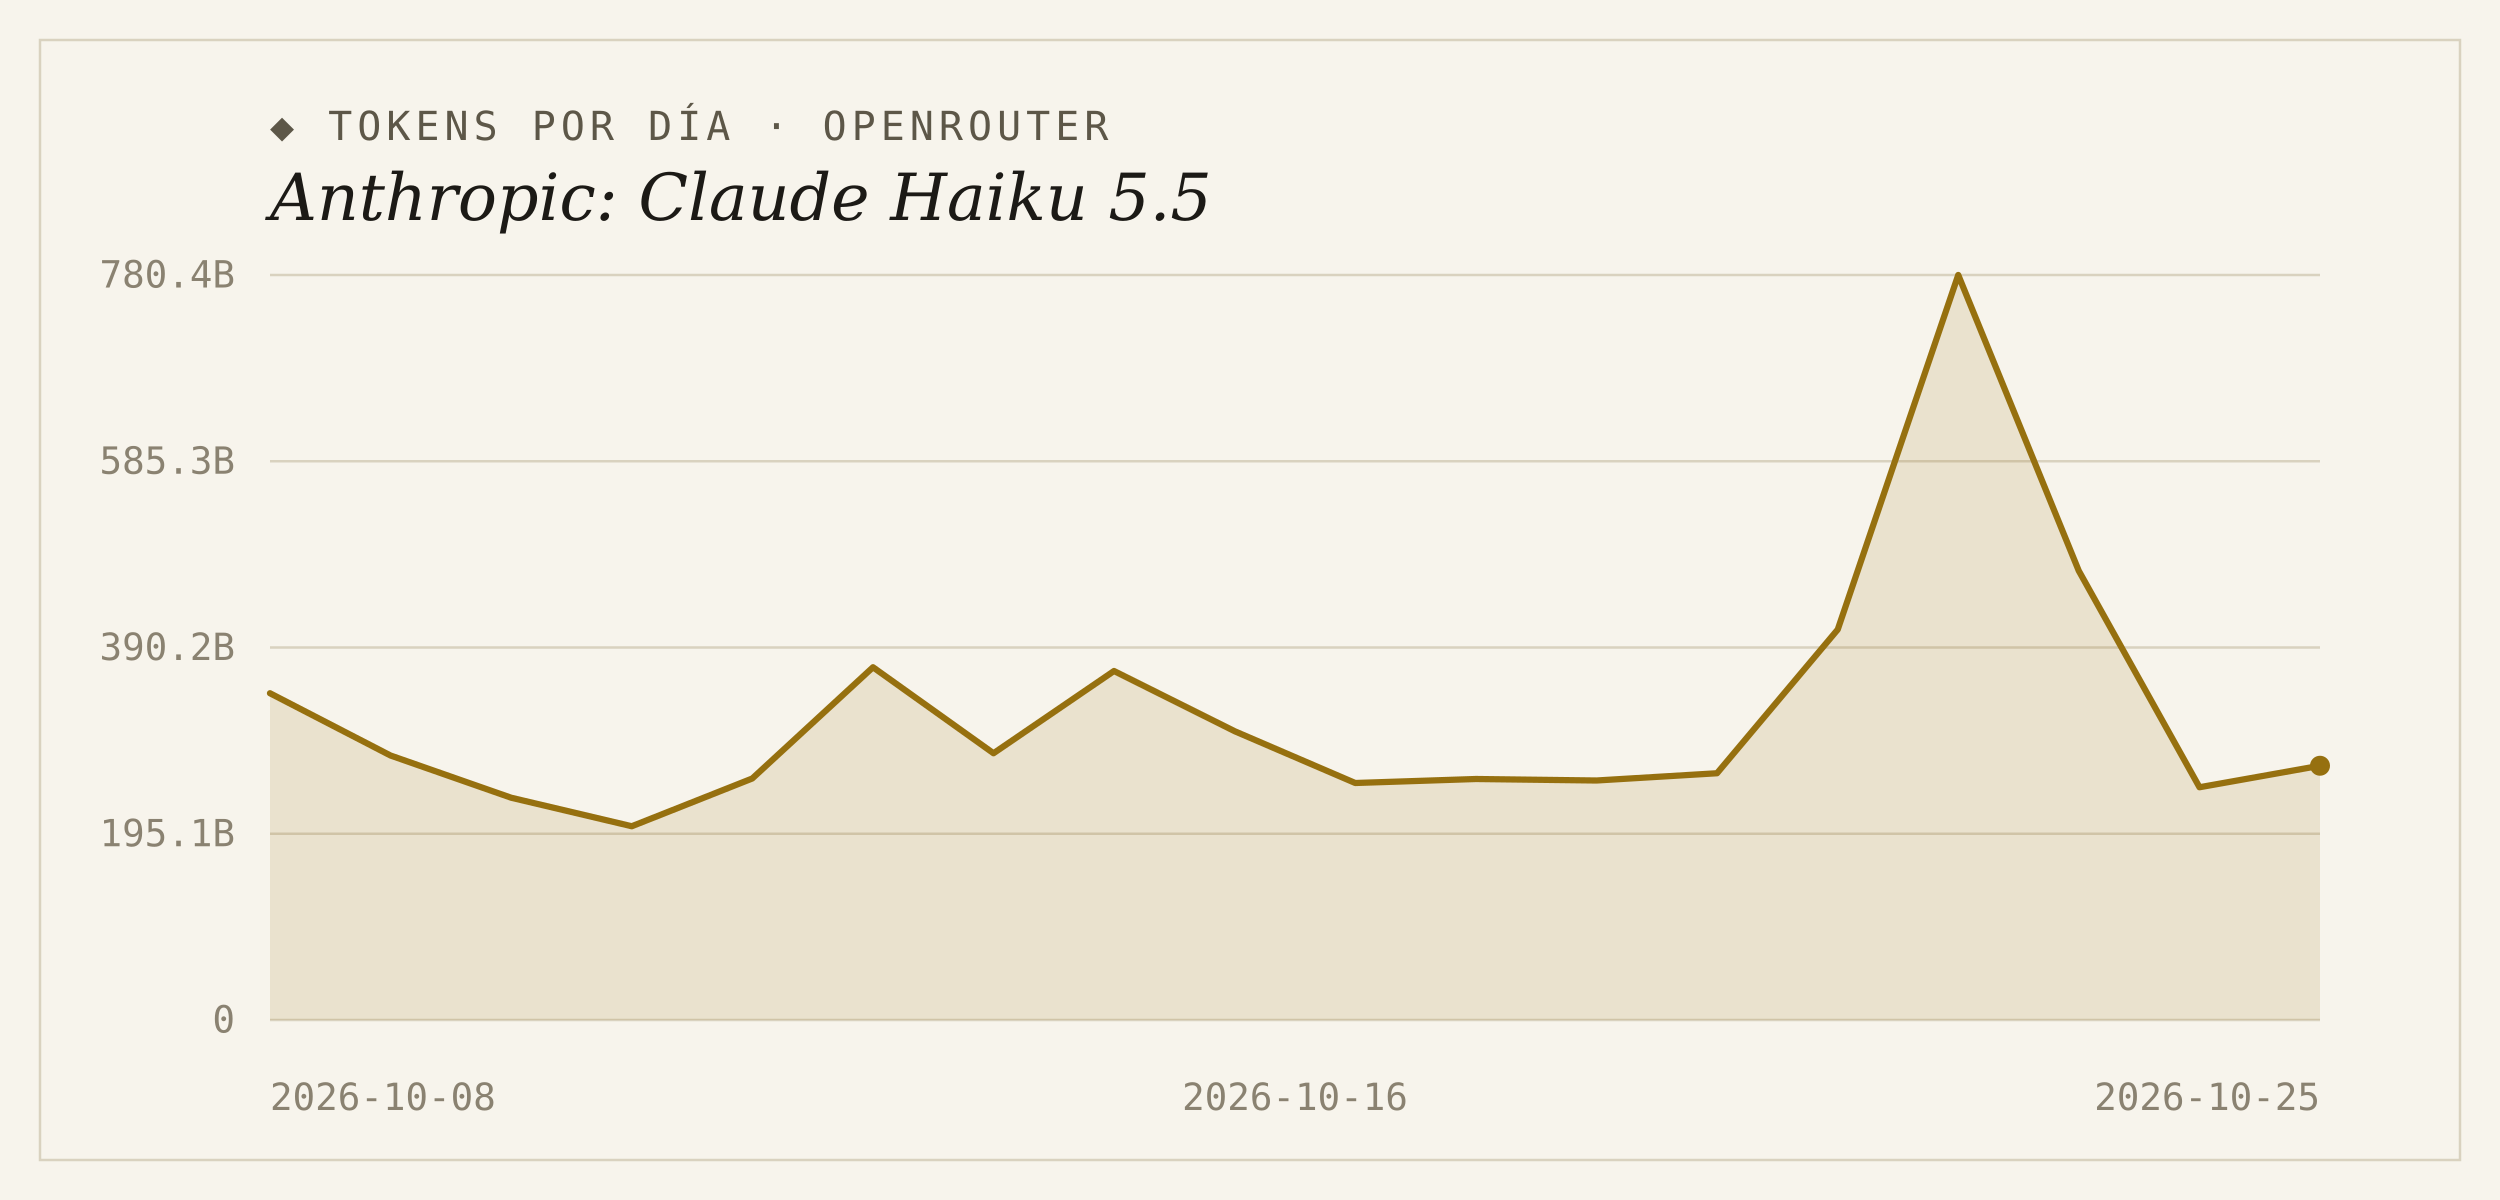
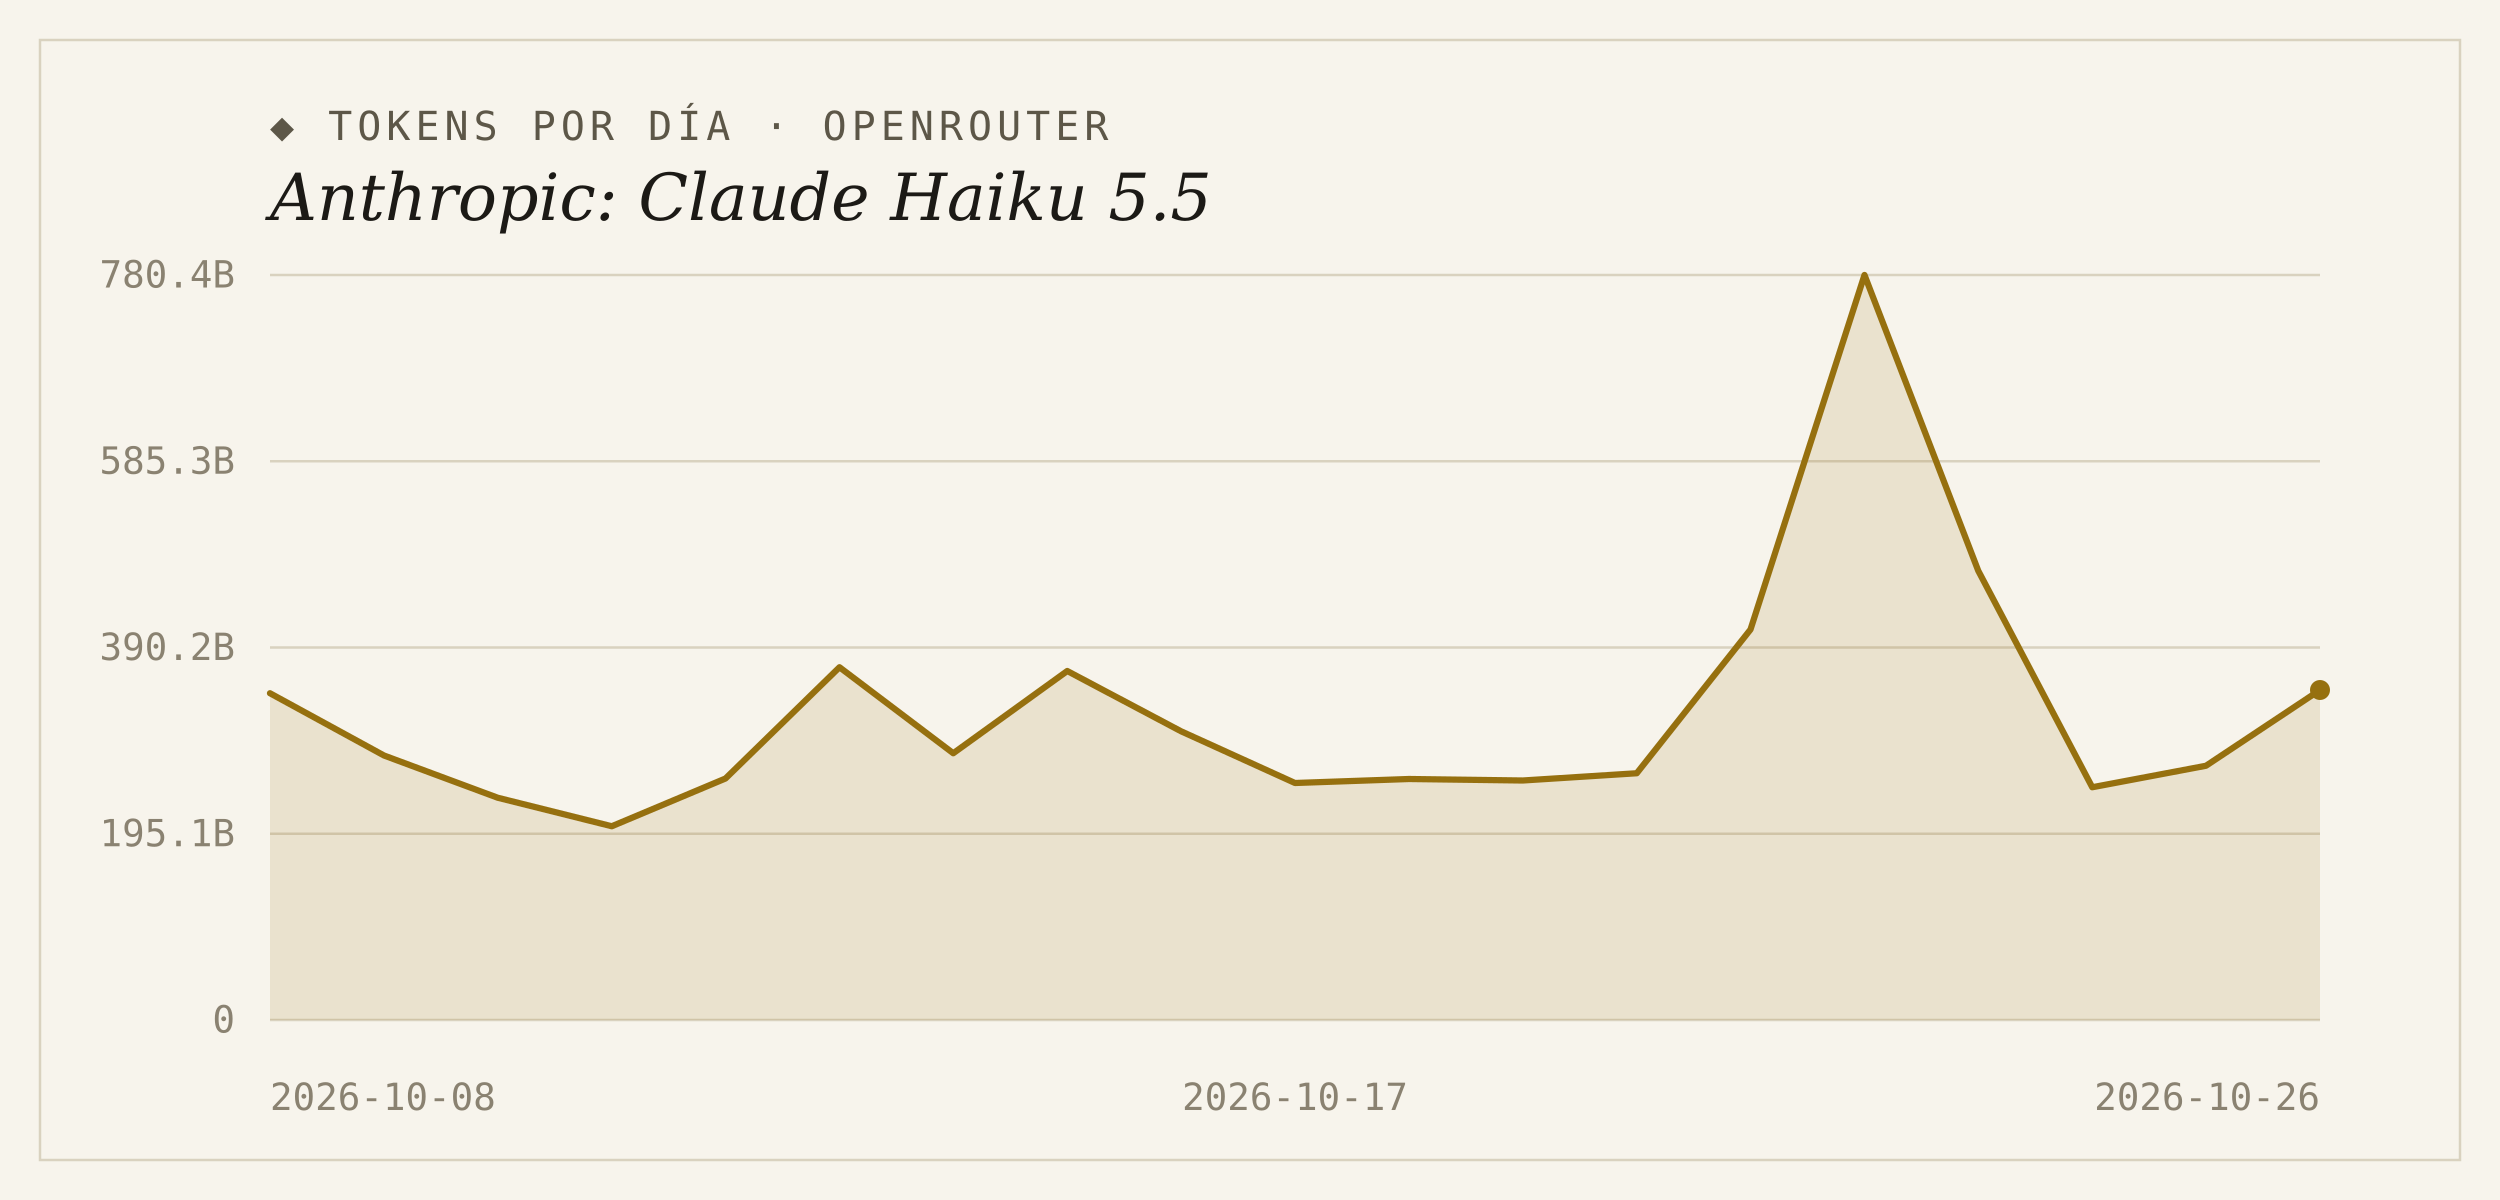
<svg xmlns="http://www.w3.org/2000/svg" width="1000" height="480" viewBox="0 0 1000 480">
  <rect width="1000" height="480" fill="#f7f4ec" />
  <rect x="16" y="16" width="968" height="448" fill="none" stroke="#d9d2bf" stroke-width="1" />
  <text x="108" y="56" font-family="'DejaVu Sans Mono', Consolas, monospace" font-size="16" letter-spacing="2" fill="#5d5748">◆ TOKENS POR DÍA · OPENROUTER</text>
  <text x="108" y="88" font-family="Georgia, 'DejaVu Serif', serif" font-size="26" font-style="italic" fill="#1c1a16">Anthropic: Claude Haiku 5.5</text>
  <line x1="108" y1="408.0" x2="928" y2="408.0" stroke="#d9d2bf" stroke-width="1" />
  <text x="94" y="413" text-anchor="end" font-family="'DejaVu Sans Mono', Consolas, monospace" font-size="15" fill="#8a8271">0</text>
  <line x1="108" y1="333.5" x2="928" y2="333.5" stroke="#d9d2bf" stroke-width="1" />
  <text x="94" y="338.5" text-anchor="end" font-family="'DejaVu Sans Mono', Consolas, monospace" font-size="15" fill="#8a8271">195.1B</text>
  <line x1="108" y1="259.0" x2="928" y2="259.0" stroke="#d9d2bf" stroke-width="1" />
  <text x="94" y="264" text-anchor="end" font-family="'DejaVu Sans Mono', Consolas, monospace" font-size="15" fill="#8a8271">390.2B</text>
  <line x1="108" y1="184.5" x2="928" y2="184.5" stroke="#d9d2bf" stroke-width="1" />
  <text x="94" y="189.5" text-anchor="end" font-family="'DejaVu Sans Mono', Consolas, monospace" font-size="15" fill="#8a8271">585.3B</text>
  <line x1="108" y1="110.0" x2="928" y2="110.0" stroke="#d9d2bf" stroke-width="1" />
  <text x="94" y="115" text-anchor="end" font-family="'DejaVu Sans Mono', Consolas, monospace" font-size="15" fill="#8a8271">780.4B</text>
-   <path d="M 108,408.0 L 108.0,277.3 L 156.2,302.2 L 204.5,319.1 L 252.7,330.5 L 300.9,311.4 L 349.2,266.9 L 397.4,301.3 L 445.6,268.4 L 493.9,292.5 L 542.1,313.2 L 590.4,311.6 L 638.6,312.2 L 686.8,309.3 L 735.1,251.8 L 783.3,110.0 L 831.5,228.3 L 879.8,314.9 L 928.0,306.3 L 928.0,408.0 Z" fill="#96700f" fill-opacity="0.14" />
-   <polyline points="108.0,277.3 156.2,302.2 204.5,319.1 252.7,330.5 300.9,311.4 349.2,266.9 397.4,301.3 445.6,268.4 493.9,292.5 542.1,313.2 590.4,311.6 638.6,312.2 686.8,309.3 735.1,251.8 783.3,110.0 831.5,228.3 879.8,314.9 928.0,306.3" fill="none" stroke="#96700f" stroke-width="2.5" stroke-linejoin="round" stroke-linecap="round" />
-   <circle cx="928.0" cy="306.3" r="4" fill="#96700f" />
+   <path d="M 108,408.0 L 108.0,277.3 L 153.6,302.2 L 199.1,319.1 L 244.7,330.5 L 290.2,311.4 L 335.8,266.9 L 381.3,301.3 L 426.9,268.4 L 472.4,292.5 L 518.0,313.2 L 563.6,311.6 L 609.1,312.2 L 654.7,309.3 L 700.2,251.8 L 745.8,110.0 L 791.3,228.3 L 836.9,314.9 L 882.4,306.3 L 928.0,276.0 L 928.0,408.0 Z" fill="#96700f" fill-opacity="0.14" />
+   <polyline points="108.0,277.3 153.6,302.2 199.1,319.1 244.7,330.5 290.2,311.4 335.8,266.9 381.3,301.3 426.9,268.4 472.4,292.5 518.0,313.2 563.6,311.6 609.1,312.2 654.7,309.3 700.2,251.8 745.8,110.0 791.3,228.3 836.9,314.9 882.4,306.3 928.0,276.0" fill="none" stroke="#96700f" stroke-width="2.5" stroke-linejoin="round" stroke-linecap="round" />
+   <circle cx="928.0" cy="276.0" r="4" fill="#96700f" />
  <text x="108" y="444" text-anchor="start" font-family="'DejaVu Sans Mono', Consolas, monospace" font-size="15" fill="#8a8271">2026-10-08</text>
-   <text x="518" y="444" text-anchor="middle" font-family="'DejaVu Sans Mono', Consolas, monospace" font-size="15" fill="#8a8271">2026-10-16</text>
-   <text x="928" y="444" text-anchor="end" font-family="'DejaVu Sans Mono', Consolas, monospace" font-size="15" fill="#8a8271">2026-10-25</text>
+   <text x="518" y="444" text-anchor="middle" font-family="'DejaVu Sans Mono', Consolas, monospace" font-size="15" fill="#8a8271">2026-10-17</text>
+   <text x="928" y="444" text-anchor="end" font-family="'DejaVu Sans Mono', Consolas, monospace" font-size="15" fill="#8a8271">2026-10-26</text>
</svg>
